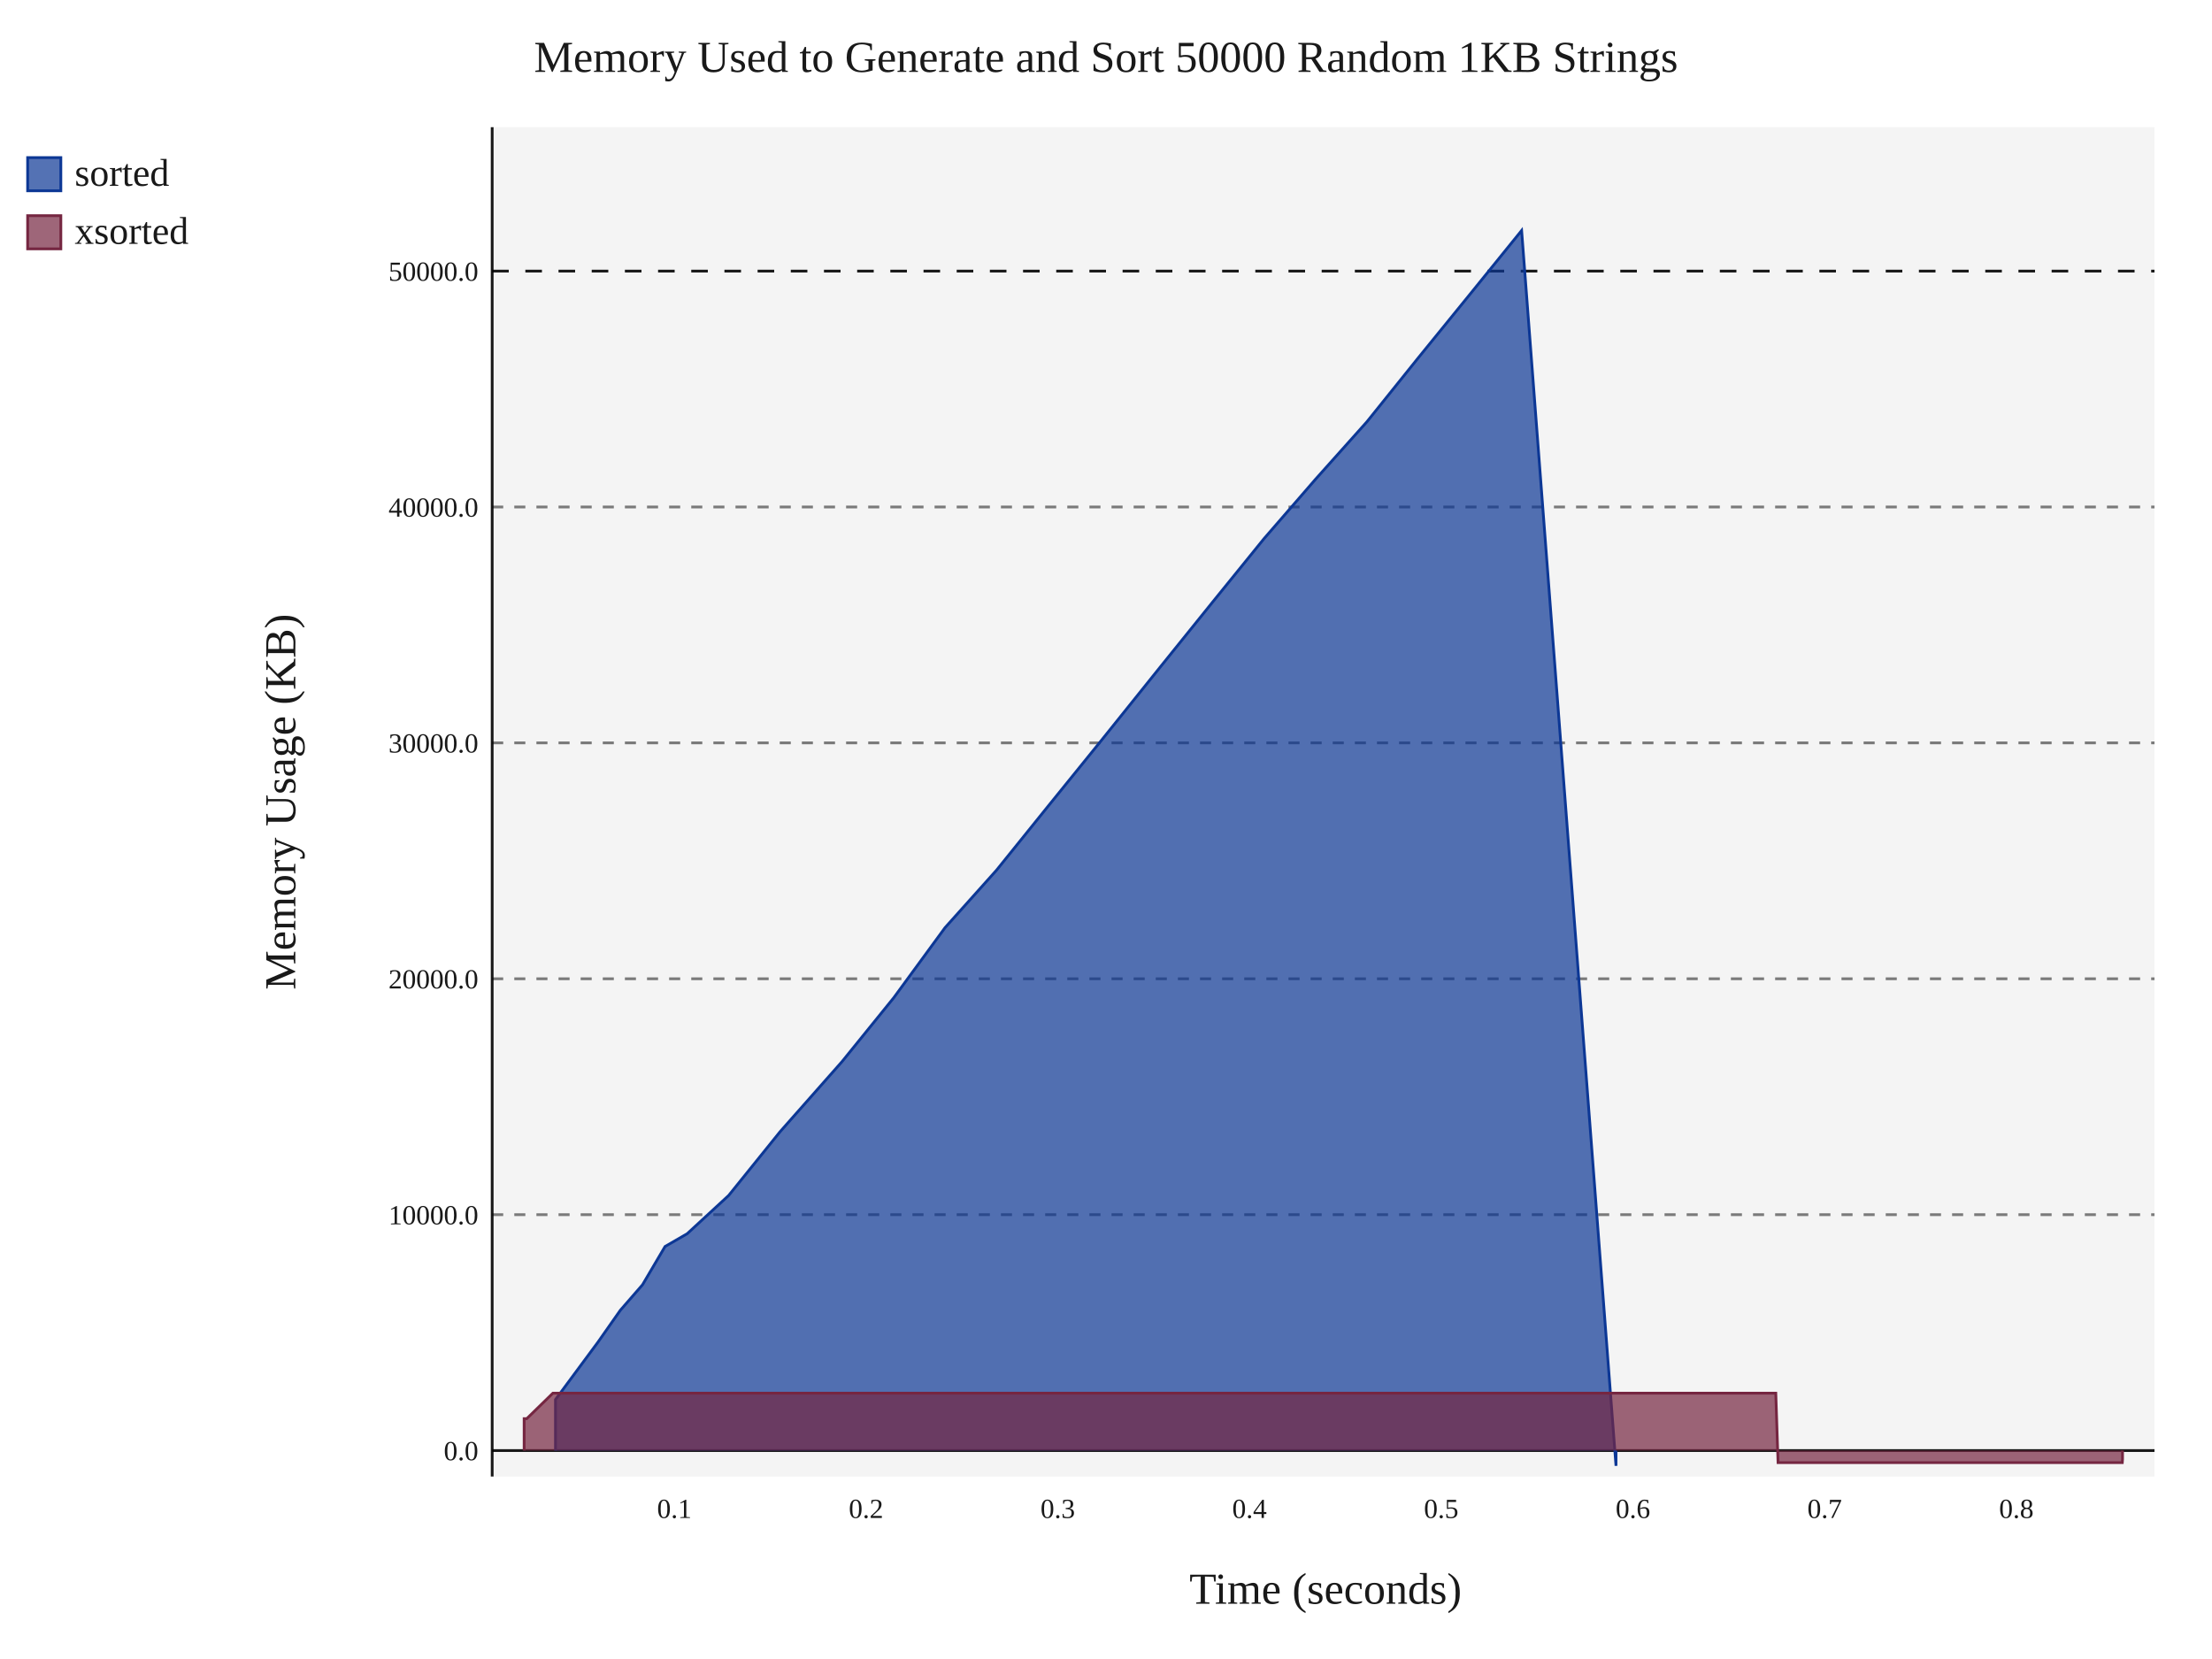
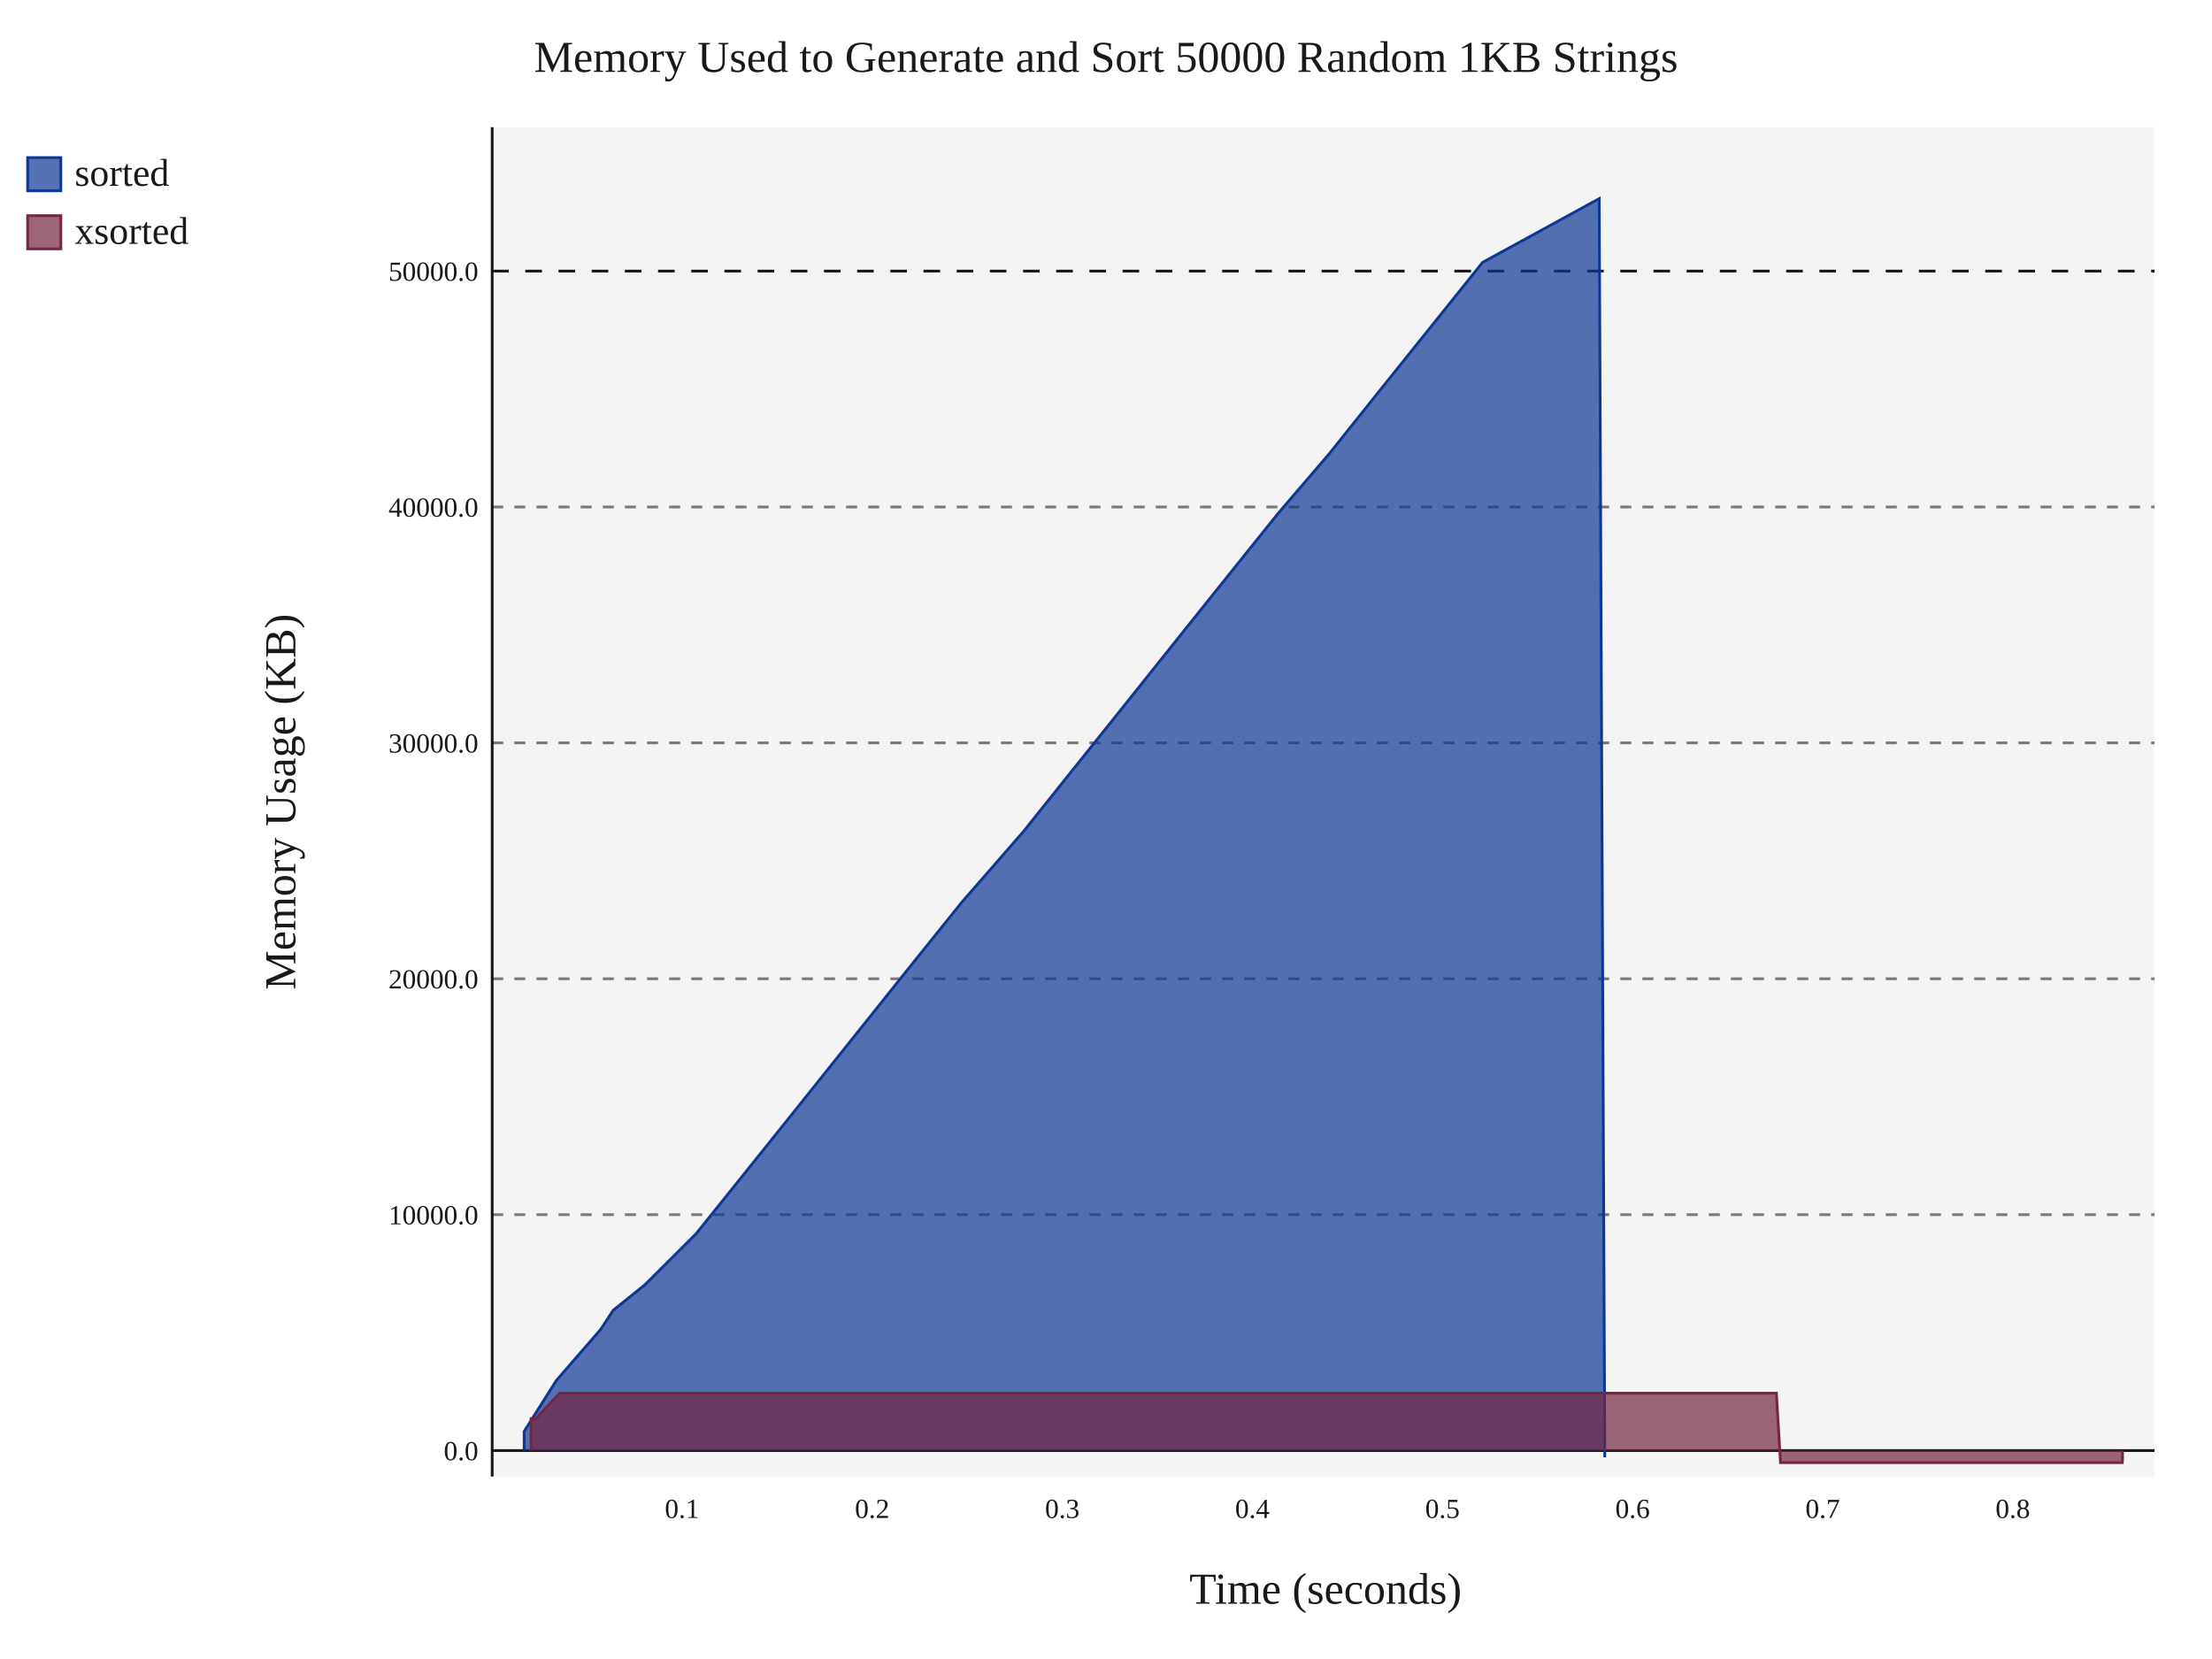
- <svg xmlns="http://www.w3.org/2000/svg" class="pygal-chart" id="chart-24415d05-6c0f-4989-8757-6796df9bbfef" viewBox="0 0 800 600">
+ <svg xmlns="http://www.w3.org/2000/svg" class="pygal-chart" id="chart-e3da9b76-c887-432b-830b-fcf0342af55e" viewBox="0 0 800 600">
  <defs>
-     <style type="text/css">#chart-24415d05-6c0f-4989-8757-6796df9bbfef{-webkit-user-select:none;-webkit-font-smoothing:antialiased;font-family:Consolas,"Liberation Mono",Menlo,Courier,}#chart-24415d05-6c0f-4989-8757-6796df9bbfef .title{font-family:Consolas,"Liberation Mono",Menlo,Courier,;font-size:16px}#chart-24415d05-6c0f-4989-8757-6796df9bbfef .legends .legend text{font-family:Consolas,"Liberation Mono",Menlo,Courier,;font-size:14px}#chart-24415d05-6c0f-4989-8757-6796df9bbfef .axis text{font-family:Consolas,"Liberation Mono",Menlo,Courier,;font-size:10px}#chart-24415d05-6c0f-4989-8757-6796df9bbfef .axis text.major{font-family:Consolas,"Liberation Mono",Menlo,Courier,;font-size:10px}#chart-24415d05-6c0f-4989-8757-6796df9bbfef .series text{font-family:Consolas,"Liberation Mono",Menlo,Courier,;font-size:8px}#chart-24415d05-6c0f-4989-8757-6796df9bbfef .tooltip{font-family:Consolas,"Liberation Mono",Menlo,Courier,;font-size:14px}#chart-24415d05-6c0f-4989-8757-6796df9bbfef text.no_data{font-family:Consolas,"Liberation Mono",Menlo,Courier,;font-size:64px}
- #chart-24415d05-6c0f-4989-8757-6796df9bbfef{background-color:transparent}#chart-24415d05-6c0f-4989-8757-6796df9bbfef path,#chart-24415d05-6c0f-4989-8757-6796df9bbfef line,#chart-24415d05-6c0f-4989-8757-6796df9bbfef rect,#chart-24415d05-6c0f-4989-8757-6796df9bbfef circle{-webkit-transition:150ms;-moz-transition:150ms;transition:150ms}#chart-24415d05-6c0f-4989-8757-6796df9bbfef .graph &gt; .background{fill:transparent}#chart-24415d05-6c0f-4989-8757-6796df9bbfef .plot &gt; .background{fill:rgba(240,240,240,0.7)}#chart-24415d05-6c0f-4989-8757-6796df9bbfef .graph{fill:rgba(0,0,0,0.9)}#chart-24415d05-6c0f-4989-8757-6796df9bbfef text.no_data{fill:rgba(0,0,0,0.9)}#chart-24415d05-6c0f-4989-8757-6796df9bbfef .title{fill:rgba(0,0,0,0.9)}#chart-24415d05-6c0f-4989-8757-6796df9bbfef .legends .legend text{fill:rgba(0,0,0,0.9)}#chart-24415d05-6c0f-4989-8757-6796df9bbfef .legends .legend:hover text{fill:rgba(0,0,0,0.9)}#chart-24415d05-6c0f-4989-8757-6796df9bbfef .axis .line{stroke:rgba(0,0,0,0.9)}#chart-24415d05-6c0f-4989-8757-6796df9bbfef .axis .guide.line{stroke:rgba(0,0,0,0.5)}#chart-24415d05-6c0f-4989-8757-6796df9bbfef .axis .major.line{stroke:rgba(0,0,0,0.9)}#chart-24415d05-6c0f-4989-8757-6796df9bbfef .axis text.major{fill:rgba(0,0,0,0.9)}#chart-24415d05-6c0f-4989-8757-6796df9bbfef .axis.y .guides:hover .guide.line,#chart-24415d05-6c0f-4989-8757-6796df9bbfef .line-graph .axis.x .guides:hover .guide.line,#chart-24415d05-6c0f-4989-8757-6796df9bbfef .stackedline-graph .axis.x .guides:hover .guide.line,#chart-24415d05-6c0f-4989-8757-6796df9bbfef .xy-graph .axis.x .guides:hover .guide.line{stroke:rgba(0,0,0,0.9)}#chart-24415d05-6c0f-4989-8757-6796df9bbfef .axis .guides:hover text{fill:rgba(0,0,0,0.9)}#chart-24415d05-6c0f-4989-8757-6796df9bbfef .reactive{fill-opacity:.7}#chart-24415d05-6c0f-4989-8757-6796df9bbfef .reactive.active,#chart-24415d05-6c0f-4989-8757-6796df9bbfef .active .reactive{fill-opacity:.8;stroke-width:4}#chart-24415d05-6c0f-4989-8757-6796df9bbfef .series text{fill:rgba(0,0,0,0.9)}#chart-24415d05-6c0f-4989-8757-6796df9bbfef .tooltip rect{fill:rgba(240,240,240,0.7);stroke:rgba(0,0,0,0.9);-webkit-transition:opacity 150ms;-moz-transition:opacity 150ms;transition:opacity 150ms}#chart-24415d05-6c0f-4989-8757-6796df9bbfef .tooltip .label{fill:rgba(0,0,0,0.9)}#chart-24415d05-6c0f-4989-8757-6796df9bbfef .tooltip .label{fill:rgba(0,0,0,0.9)}#chart-24415d05-6c0f-4989-8757-6796df9bbfef .tooltip .legend{font-size:.8em;fill:rgba(0,0,0,0.5)}#chart-24415d05-6c0f-4989-8757-6796df9bbfef .tooltip .x_label{font-size:.6em;fill:rgba(0,0,0,0.9)}#chart-24415d05-6c0f-4989-8757-6796df9bbfef .tooltip .value{font-size:1.5em}#chart-24415d05-6c0f-4989-8757-6796df9bbfef .map-element{fill:rgba(0,0,0,0.9);stroke:rgba(0,0,0,0.5) !important;opacity:.9;stroke-width:3;-webkit-transition:opacity 150ms;-moz-transition:opacity 150ms;transition:opacity 150ms}#chart-24415d05-6c0f-4989-8757-6796df9bbfef .map-element:hover{opacity:1;stroke-width:10}#chart-24415d05-6c0f-4989-8757-6796df9bbfef .color-0,#chart-24415d05-6c0f-4989-8757-6796df9bbfef .color-0 a:visited{stroke:rgb(12,55,149);fill:rgb(12,55,149)}#chart-24415d05-6c0f-4989-8757-6796df9bbfef .color-1,#chart-24415d05-6c0f-4989-8757-6796df9bbfef .color-1 a:visited{stroke:rgb(117,38,65);fill:rgb(117,38,65)}#chart-24415d05-6c0f-4989-8757-6796df9bbfef .text-overlay .color-0 text{fill:black}#chart-24415d05-6c0f-4989-8757-6796df9bbfef .text-overlay .color-1 text{fill:black}
- #chart-24415d05-6c0f-4989-8757-6796df9bbfef text.no_data{text-anchor:middle}#chart-24415d05-6c0f-4989-8757-6796df9bbfef .guide.line{fill-opacity:0}#chart-24415d05-6c0f-4989-8757-6796df9bbfef .centered{text-anchor:middle}#chart-24415d05-6c0f-4989-8757-6796df9bbfef .title{text-anchor:middle}#chart-24415d05-6c0f-4989-8757-6796df9bbfef .legends .legend text{fill-opacity:1}#chart-24415d05-6c0f-4989-8757-6796df9bbfef .axis.x text{text-anchor:middle}#chart-24415d05-6c0f-4989-8757-6796df9bbfef .axis.x:not(.web) text[transform]{text-anchor:start}#chart-24415d05-6c0f-4989-8757-6796df9bbfef .axis.y text{text-anchor:end}#chart-24415d05-6c0f-4989-8757-6796df9bbfef .axis.y2 text{text-anchor:start}#chart-24415d05-6c0f-4989-8757-6796df9bbfef .axis .guide.line{stroke-dasharray:4,4}#chart-24415d05-6c0f-4989-8757-6796df9bbfef .axis .major.guide.line{stroke-dasharray:6,6}#chart-24415d05-6c0f-4989-8757-6796df9bbfef .horizontal .axis.y .guide.line,#chart-24415d05-6c0f-4989-8757-6796df9bbfef .horizontal .axis.y2 .guide.line,#chart-24415d05-6c0f-4989-8757-6796df9bbfef .vertical .axis.x .guide.line{opacity:0}#chart-24415d05-6c0f-4989-8757-6796df9bbfef .horizontal .axis.always_show .guide.line,#chart-24415d05-6c0f-4989-8757-6796df9bbfef .vertical .axis.always_show .guide.line{opacity:1 !important}#chart-24415d05-6c0f-4989-8757-6796df9bbfef .axis.y .guides:hover .guide.line,#chart-24415d05-6c0f-4989-8757-6796df9bbfef .axis.y2 .guides:hover .guide.line,#chart-24415d05-6c0f-4989-8757-6796df9bbfef .axis.x .guides:hover .guide.line{opacity:1}#chart-24415d05-6c0f-4989-8757-6796df9bbfef .axis .guides:hover text{opacity:1}#chart-24415d05-6c0f-4989-8757-6796df9bbfef .nofill{fill:none}#chart-24415d05-6c0f-4989-8757-6796df9bbfef .subtle-fill{fill-opacity:.2}#chart-24415d05-6c0f-4989-8757-6796df9bbfef .dot{stroke-width:1px;fill-opacity:1}#chart-24415d05-6c0f-4989-8757-6796df9bbfef .dot.active{stroke-width:5px}#chart-24415d05-6c0f-4989-8757-6796df9bbfef .dot.negative{fill:transparent}#chart-24415d05-6c0f-4989-8757-6796df9bbfef text,#chart-24415d05-6c0f-4989-8757-6796df9bbfef tspan{stroke:none !important}#chart-24415d05-6c0f-4989-8757-6796df9bbfef .series text.active{opacity:1}#chart-24415d05-6c0f-4989-8757-6796df9bbfef .tooltip rect{fill-opacity:.95;stroke-width:.5}#chart-24415d05-6c0f-4989-8757-6796df9bbfef .tooltip text{fill-opacity:1}</style>
+     <style type="text/css">#chart-e3da9b76-c887-432b-830b-fcf0342af55e{-webkit-user-select:none;-webkit-font-smoothing:antialiased;font-family:Consolas,"Liberation Mono",Menlo,Courier,}#chart-e3da9b76-c887-432b-830b-fcf0342af55e .title{font-family:Consolas,"Liberation Mono",Menlo,Courier,;font-size:16px}#chart-e3da9b76-c887-432b-830b-fcf0342af55e .legends .legend text{font-family:Consolas,"Liberation Mono",Menlo,Courier,;font-size:14px}#chart-e3da9b76-c887-432b-830b-fcf0342af55e .axis text{font-family:Consolas,"Liberation Mono",Menlo,Courier,;font-size:10px}#chart-e3da9b76-c887-432b-830b-fcf0342af55e .axis text.major{font-family:Consolas,"Liberation Mono",Menlo,Courier,;font-size:10px}#chart-e3da9b76-c887-432b-830b-fcf0342af55e .series text{font-family:Consolas,"Liberation Mono",Menlo,Courier,;font-size:8px}#chart-e3da9b76-c887-432b-830b-fcf0342af55e .tooltip{font-family:Consolas,"Liberation Mono",Menlo,Courier,;font-size:14px}#chart-e3da9b76-c887-432b-830b-fcf0342af55e text.no_data{font-family:Consolas,"Liberation Mono",Menlo,Courier,;font-size:64px}
+ #chart-e3da9b76-c887-432b-830b-fcf0342af55e{background-color:transparent}#chart-e3da9b76-c887-432b-830b-fcf0342af55e path,#chart-e3da9b76-c887-432b-830b-fcf0342af55e line,#chart-e3da9b76-c887-432b-830b-fcf0342af55e rect,#chart-e3da9b76-c887-432b-830b-fcf0342af55e circle{-webkit-transition:150ms;-moz-transition:150ms;transition:150ms}#chart-e3da9b76-c887-432b-830b-fcf0342af55e .graph &gt; .background{fill:transparent}#chart-e3da9b76-c887-432b-830b-fcf0342af55e .plot &gt; .background{fill:rgba(240,240,240,0.7)}#chart-e3da9b76-c887-432b-830b-fcf0342af55e .graph{fill:rgba(0,0,0,0.9)}#chart-e3da9b76-c887-432b-830b-fcf0342af55e text.no_data{fill:rgba(0,0,0,0.9)}#chart-e3da9b76-c887-432b-830b-fcf0342af55e .title{fill:rgba(0,0,0,0.9)}#chart-e3da9b76-c887-432b-830b-fcf0342af55e .legends .legend text{fill:rgba(0,0,0,0.9)}#chart-e3da9b76-c887-432b-830b-fcf0342af55e .legends .legend:hover text{fill:rgba(0,0,0,0.9)}#chart-e3da9b76-c887-432b-830b-fcf0342af55e .axis .line{stroke:rgba(0,0,0,0.9)}#chart-e3da9b76-c887-432b-830b-fcf0342af55e .axis .guide.line{stroke:rgba(0,0,0,0.5)}#chart-e3da9b76-c887-432b-830b-fcf0342af55e .axis .major.line{stroke:rgba(0,0,0,0.9)}#chart-e3da9b76-c887-432b-830b-fcf0342af55e .axis text.major{fill:rgba(0,0,0,0.9)}#chart-e3da9b76-c887-432b-830b-fcf0342af55e .axis.y .guides:hover .guide.line,#chart-e3da9b76-c887-432b-830b-fcf0342af55e .line-graph .axis.x .guides:hover .guide.line,#chart-e3da9b76-c887-432b-830b-fcf0342af55e .stackedline-graph .axis.x .guides:hover .guide.line,#chart-e3da9b76-c887-432b-830b-fcf0342af55e .xy-graph .axis.x .guides:hover .guide.line{stroke:rgba(0,0,0,0.9)}#chart-e3da9b76-c887-432b-830b-fcf0342af55e .axis .guides:hover text{fill:rgba(0,0,0,0.9)}#chart-e3da9b76-c887-432b-830b-fcf0342af55e .reactive{fill-opacity:.7}#chart-e3da9b76-c887-432b-830b-fcf0342af55e .reactive.active,#chart-e3da9b76-c887-432b-830b-fcf0342af55e .active .reactive{fill-opacity:.8;stroke-width:4}#chart-e3da9b76-c887-432b-830b-fcf0342af55e .series text{fill:rgba(0,0,0,0.9)}#chart-e3da9b76-c887-432b-830b-fcf0342af55e .tooltip rect{fill:rgba(240,240,240,0.7);stroke:rgba(0,0,0,0.9);-webkit-transition:opacity 150ms;-moz-transition:opacity 150ms;transition:opacity 150ms}#chart-e3da9b76-c887-432b-830b-fcf0342af55e .tooltip .label{fill:rgba(0,0,0,0.9)}#chart-e3da9b76-c887-432b-830b-fcf0342af55e .tooltip .label{fill:rgba(0,0,0,0.9)}#chart-e3da9b76-c887-432b-830b-fcf0342af55e .tooltip .legend{font-size:.8em;fill:rgba(0,0,0,0.5)}#chart-e3da9b76-c887-432b-830b-fcf0342af55e .tooltip .x_label{font-size:.6em;fill:rgba(0,0,0,0.9)}#chart-e3da9b76-c887-432b-830b-fcf0342af55e .tooltip .value{font-size:1.5em}#chart-e3da9b76-c887-432b-830b-fcf0342af55e .map-element{fill:rgba(0,0,0,0.9);stroke:rgba(0,0,0,0.5) !important;opacity:.9;stroke-width:3;-webkit-transition:opacity 150ms;-moz-transition:opacity 150ms;transition:opacity 150ms}#chart-e3da9b76-c887-432b-830b-fcf0342af55e .map-element:hover{opacity:1;stroke-width:10}#chart-e3da9b76-c887-432b-830b-fcf0342af55e .color-0,#chart-e3da9b76-c887-432b-830b-fcf0342af55e .color-0 a:visited{stroke:rgb(12,55,149);fill:rgb(12,55,149)}#chart-e3da9b76-c887-432b-830b-fcf0342af55e .color-1,#chart-e3da9b76-c887-432b-830b-fcf0342af55e .color-1 a:visited{stroke:rgb(117,38,65);fill:rgb(117,38,65)}#chart-e3da9b76-c887-432b-830b-fcf0342af55e .text-overlay .color-0 text{fill:black}#chart-e3da9b76-c887-432b-830b-fcf0342af55e .text-overlay .color-1 text{fill:black}
+ #chart-e3da9b76-c887-432b-830b-fcf0342af55e text.no_data{text-anchor:middle}#chart-e3da9b76-c887-432b-830b-fcf0342af55e .guide.line{fill-opacity:0}#chart-e3da9b76-c887-432b-830b-fcf0342af55e .centered{text-anchor:middle}#chart-e3da9b76-c887-432b-830b-fcf0342af55e .title{text-anchor:middle}#chart-e3da9b76-c887-432b-830b-fcf0342af55e .legends .legend text{fill-opacity:1}#chart-e3da9b76-c887-432b-830b-fcf0342af55e .axis.x text{text-anchor:middle}#chart-e3da9b76-c887-432b-830b-fcf0342af55e .axis.x:not(.web) text[transform]{text-anchor:start}#chart-e3da9b76-c887-432b-830b-fcf0342af55e .axis.y text{text-anchor:end}#chart-e3da9b76-c887-432b-830b-fcf0342af55e .axis.y2 text{text-anchor:start}#chart-e3da9b76-c887-432b-830b-fcf0342af55e .axis .guide.line{stroke-dasharray:4,4}#chart-e3da9b76-c887-432b-830b-fcf0342af55e .axis .major.guide.line{stroke-dasharray:6,6}#chart-e3da9b76-c887-432b-830b-fcf0342af55e .horizontal .axis.y .guide.line,#chart-e3da9b76-c887-432b-830b-fcf0342af55e .horizontal .axis.y2 .guide.line,#chart-e3da9b76-c887-432b-830b-fcf0342af55e .vertical .axis.x .guide.line{opacity:0}#chart-e3da9b76-c887-432b-830b-fcf0342af55e .horizontal .axis.always_show .guide.line,#chart-e3da9b76-c887-432b-830b-fcf0342af55e .vertical .axis.always_show .guide.line{opacity:1 !important}#chart-e3da9b76-c887-432b-830b-fcf0342af55e .axis.y .guides:hover .guide.line,#chart-e3da9b76-c887-432b-830b-fcf0342af55e .axis.y2 .guides:hover .guide.line,#chart-e3da9b76-c887-432b-830b-fcf0342af55e .axis.x .guides:hover .guide.line{opacity:1}#chart-e3da9b76-c887-432b-830b-fcf0342af55e .axis .guides:hover text{opacity:1}#chart-e3da9b76-c887-432b-830b-fcf0342af55e .nofill{fill:none}#chart-e3da9b76-c887-432b-830b-fcf0342af55e .subtle-fill{fill-opacity:.2}#chart-e3da9b76-c887-432b-830b-fcf0342af55e .dot{stroke-width:1px;fill-opacity:1}#chart-e3da9b76-c887-432b-830b-fcf0342af55e .dot.active{stroke-width:5px}#chart-e3da9b76-c887-432b-830b-fcf0342af55e .dot.negative{fill:transparent}#chart-e3da9b76-c887-432b-830b-fcf0342af55e text,#chart-e3da9b76-c887-432b-830b-fcf0342af55e tspan{stroke:none !important}#chart-e3da9b76-c887-432b-830b-fcf0342af55e .series text.active{opacity:1}#chart-e3da9b76-c887-432b-830b-fcf0342af55e .tooltip rect{fill-opacity:.95;stroke-width:.5}#chart-e3da9b76-c887-432b-830b-fcf0342af55e .tooltip text{fill-opacity:1}</style>
  </defs>
  <g class="graph xy-graph vertical">
    <rect class="background" height="600" width="800" x="0" y="0" />
    <g class="plot" transform="translate(178, 46)">
      <rect class="background" height="488" width="601.2" x="0" y="0" />
      <g class="axis y">
        <g class="guides">
          <path class="major line" d="M0 478.615 h601.2" />
          <text class="major" x="-5" y="482.115">0.0</text>
        </g>
        <g class="guides">
          <path class="guide line" d="M0 393.301 h601.2" />
          <text class="" x="-5" y="396.801">10000.0</text>
        </g>
        <g class="guides">
          <path class="guide line" d="M0 307.986 h601.2" />
          <text class="" x="-5" y="311.486">20000.0</text>
        </g>
        <g class="guides">
          <path class="guide line" d="M0 222.671 h601.2" />
          <text class="" x="-5" y="226.171">30000.0</text>
        </g>
        <g class="guides">
          <path class="guide line" d="M0 137.357 h601.2" />
          <text class="" x="-5" y="140.857">40000.0</text>
        </g>
        <g class="guides">
          <path class="major guide line" d="M0 52.042 h601.2" />
          <text class="major" x="-5" y="55.542">50000.0</text>
        </g>
      </g>
      <g class="axis x">
        <path class="line" d="M0 0 v488" />
        <g class="guides">
-           <path class="guide line" d="M65.893 0 v488" />
-           <text class="" x="65.893" y="503.0">0.1</text>
+           <path class="guide line" d="M68.69 0 v488" />
+           <text class="" x="68.69" y="503.0">0.1</text>
        </g>
        <g class="guides">
-           <path class="guide line" d="M135.23 0 v488" />
-           <text class="" x="135.23" y="503.0">0.2</text>
+           <path class="guide line" d="M137.443 0 v488" />
+           <text class="" x="137.443" y="503.0">0.2</text>
        </g>
        <g class="guides">
-           <path class="guide line" d="M204.567 0 v488" />
-           <text class="" x="204.567" y="503.0">0.3</text>
+           <path class="guide line" d="M206.196 0 v488" />
+           <text class="" x="206.196" y="503.0">0.3</text>
        </g>
        <g class="guides">
-           <path class="guide line" d="M273.903 0 v488" />
-           <text class="" x="273.903" y="503.0">0.4</text>
+           <path class="guide line" d="M274.949 0 v488" />
+           <text class="" x="274.949" y="503.0">0.4</text>
        </g>
        <g class="guides">
-           <path class="guide line" d="M343.24 0 v488" />
-           <text class="" x="343.24" y="503.0">0.5</text>
+           <path class="guide line" d="M343.702 0 v488" />
+           <text class="" x="343.702" y="503.0">0.5</text>
        </g>
        <g class="guides">
-           <path class="guide line" d="M412.577 0 v488" />
-           <text class="" x="412.577" y="503.0">0.6</text>
+           <path class="guide line" d="M412.455 0 v488" />
+           <text class="" x="412.455" y="503.0">0.6</text>
        </g>
        <g class="guides">
-           <path class="guide line" d="M481.913 0 v488" />
-           <text class="" x="481.913" y="503.0">0.7</text>
+           <path class="guide line" d="M481.207 0 v488" />
+           <text class="" x="481.207" y="503.0">0.7</text>
        </g>
        <g class="guides">
-           <path class="guide line" d="M551.25 0 v488" />
-           <text class="" x="551.25" y="503.0">0.8</text>
+           <path class="guide line" d="M549.96 0 v488" />
+           <text class="" x="549.96" y="503.0">0.8</text>
        </g>
      </g>
      <g class="series serie-0 color-0">
-         <path class="line reactive" d="M22.901 478.615 L22.901 460.164 38.26 439.407 46.353 427.875 54.378 418.65 62.53 404.812 70.52 400.199 85.527 386.361 104.13 363.297 126.55 337.927 145.227 314.864 163.8 289.494 182.389 268.736 200.985 245.673 219.66 222.609 241.87 194.933 260.462 171.869 279.159 148.805 297.793 127.314 316.353 106.557 334.877 83.493 353.634 60.43 372.314 37.366 406.447 484.137 406.447 478.615" />
+         <path class="line reactive" d="M11.562 478.615 L11.562 471.696 23.228 453.245 31.226 444.02 39.244 434.794 43.777 427.875 55.246 418.65 73.753 400.199 92.269 377.135 110.764 354.072 129.206 331.008 151.331 303.332 169.882 280.268 192.006 254.898 210.449 231.835 228.922 208.771 247.342 185.707 265.809 162.644 284.326 139.58 302.752 118.089 321.182 95.025 339.688 71.962 358.195 48.898 400.379 25.834 402.393 481.062 402.393 478.615" />
      </g>
      <g class="series serie-1 color-1">
-         <path class="line reactive" d="M11.562 478.615 L11.562 467.084 12.505 467.084 21.965 457.858 22.933 457.858 32.137 457.858 33.103 457.858 42.038 457.858 42.917 457.858 51.683 457.858 52.629 457.858 61.223 457.858 62.135 457.858 70.762 457.858 71.536 457.858 72.33 457.858 80.172 457.858 81.117 457.858 89.698 457.858 90.605 457.858 99.303 457.858 100.272 457.858 108.658 457.858 109.545 457.858 118.206 457.858 119.634 457.858 128.288 457.858 129.175 457.858 137.634 457.858 138.478 457.858 147.107 457.858 148.056 457.858 156.572 457.858 157.487 457.858 166.087 457.858 166.991 457.858 175.629 457.858 176.524 457.858 185.281 457.858 186.262 457.858 194.638 457.858 195.571 457.858 204.257 457.858 205.25 457.858 213.759 457.858 214.735 457.858 223.469 457.858 224.436 457.858 232.925 457.858 233.832 457.858 242.54 457.858 243.51 457.858 252.136 457.858 253.034 457.858 261.466 457.858 262.4 457.858 271.127 457.858 272.01 457.858 280.503 457.858 281.504 457.858 290.301 457.858 291.233 457.858 299.858 457.858 300.81 457.858 309.436 457.858 310.35 457.858 318.924 457.858 319.825 457.858 328.398 457.858 329.303 457.858 337.879 457.858 338.766 457.858 347.6 457.858 348.633 457.858 357.638 457.858 358.621 457.858 367.482 457.858 368.371 457.858 377.021 457.858 377.979 457.858 386.546 457.858 387.473 457.858 396.191 457.858 397.084 457.858 405.668 457.858 406.491 457.858 415.029 457.858 415.967 457.858 424.406 457.858 425.361 457.858 433.866 457.858 434.763 457.858 443.253 457.858 444.14 457.858 452.689 457.858 453.686 457.858 461.211 457.858 462.029 457.858 463.361 457.858 464.236 457.858 465.059 482.983 466.274 482.983 467.18 482.983 468.129 482.983 469.058 482.983 470.022 482.983 470.959 482.983 472.368 482.983 473.396 482.983 474.252 482.983 475.349 482.983 476.342 482.983 477.3 482.983 478.389 482.983 479.514 482.983 480.502 482.983 481.532 482.983 482.483 482.983 483.903 482.983 484.908 482.983 485.766 482.983 486.922 482.983 487.872 482.983 489.053 482.983 489.907 482.983 491.089 482.983 492.051 482.983 493.03 482.983 494.009 482.983 495.02 482.983 495.881 482.983 496.819 482.983 497.84 482.983 498.649 482.983 499.968 482.983 501.041 482.983 502.043 482.983 503.237 482.983 504.277 482.983 505.348 482.983 506.167 482.983 507.591 482.983 508.723 482.983 509.602 482.983 510.794 482.983 512.315 482.983 513.506 482.983 514.328 482.983 516.111 482.983 517.381 482.983 518.728 482.983 520.057 482.983 521.468 482.983 522.828 482.983 523.803 482.983 524.749 482.983 525.849 482.983 526.808 482.983 527.791 482.983 528.626 482.983 529.472 482.983 530.314 482.983 531.156 482.983 531.997 482.983 532.832 482.983 533.677 482.983 534.541 482.983 535.384 482.983 536.209 482.983 537.034 482.983 537.869 482.983 538.752 482.983 539.622 482.983 540.466 482.983 541.334 482.983 542.151 482.983 542.964 482.983 543.847 482.983 544.658 482.983 545.569 482.983 546.392 482.983 547.327 482.983 548.244 482.983 549.149 482.983 550.071 482.983 551.693 482.983 553.601 482.983 554.853 482.983 556.531 482.983 557.463 482.983 558.605 482.983 559.991 482.983 561.07 482.983 561.961 482.983 562.965 482.983 563.9 482.983 564.95 482.983 565.904 482.983 566.945 482.983 568.009 482.983 568.917 482.983 569.927 482.983 570.929 482.983 572.214 482.983 573.35 482.983 574.308 482.983 575.316 482.983 576.154 482.983 577.395 482.983 578.3 482.983 579.082 482.983 580.53 482.983 581.873 482.983 582.751 482.983 583.579 482.983 584.357 482.983 585.224 482.983 586.122 482.983 586.979 482.983 587.84 482.983 588.693 482.983 589.551 482.983 589.638 481.725 589.638 478.615" />
+         <path class="line reactive" d="M14.047 478.615 L14.047 467.084 14.844 467.084 15.74 467.084 24.435 457.858 25.394 457.858 34.555 457.858 35.472 457.858 44.265 457.858 45.195 457.858 53.823 457.858 54.762 457.858 63.401 457.858 64.292 457.858 72.959 457.858 73.841 457.858 82.194 457.858 83.141 457.858 91.596 457.858 92.482 457.858 102.265 457.858 103.127 457.858 111.556 457.858 112.441 457.858 113.282 457.858 121.245 457.858 122.099 457.858 131.015 457.858 131.975 457.858 140.296 457.858 141.14 457.858 149.613 457.858 150.587 457.858 158.973 457.858 159.851 457.858 168.294 457.858 169.193 457.858 177.728 457.858 178.648 457.858 187.216 457.858 188.219 457.858 196.757 457.858 197.668 457.858 206.258 457.858 207.131 457.858 215.781 457.858 216.685 457.858 225.049 457.858 226.02 457.858 234.592 457.858 235.517 457.858 244.065 457.858 244.972 457.858 253.606 457.858 254.581 457.858 263.011 457.858 263.904 457.858 272.336 457.858 273.213 457.858 281.829 457.858 282.706 457.858 291.17 457.858 292.042 457.858 301.731 457.858 302.622 457.858 311.091 457.858 312.076 457.858 320.524 457.858 321.397 457.858 330.121 457.858 331.072 457.858 339.658 457.858 340.55 457.858 349.088 457.858 350.017 457.858 358.723 457.858 359.72 457.858 368.271 457.858 369.152 457.858 377.628 457.858 378.515 457.858 387.039 457.858 387.961 457.858 396.351 457.858 397.25 457.858 405.698 457.858 406.556 457.858 414.936 457.858 415.825 457.858 424.509 457.858 425.379 457.858 433.855 457.858 434.726 457.858 443.329 457.858 444.323 457.858 452.898 457.858 453.864 457.858 461.452 457.858 462.278 457.858 463.461 457.858 464.461 457.858 465.944 482.983 467.39 482.983 468.701 482.983 469.815 482.983 471.266 482.983 473.436 482.983 474.904 482.983 475.943 482.983 477.287 482.983 478.477 482.983 479.665 482.983 480.548 482.983 481.623 482.983 482.661 482.983 483.671 482.983 485.145 482.983 485.996 482.983 487.364 482.983 488.326 482.983 489.335 482.983 490.367 482.983 491.332 482.983 492.373 482.983 493.324 482.983 494.482 482.983 495.294 482.983 496.421 482.983 497.458 482.983 498.423 482.983 499.423 482.983 500.652 482.983 501.421 482.983 502.416 482.983 503.371 482.983 504.721 482.983 505.693 482.983 506.697 482.983 507.932 482.983 508.847 482.983 509.84 482.983 510.855 482.983 512.194 482.983 513.362 482.983 514.231 482.983 515.242 482.983 516.212 482.983 517.185 482.983 518.201 482.983 519.35 482.983 520.502 482.983 521.65 482.983 522.897 482.983 524.385 482.983 525.27 482.983 526.177 482.983 527.087 482.983 528.346 482.983 529.687 482.983 530.976 482.983 532.241 482.983 533.191 482.983 534.541 482.983 535.911 482.983 536.888 482.983 537.907 482.983 539.031 482.983 539.874 482.983 540.859 482.983 541.877 482.983 543.207 482.983 544.188 482.983 545.357 482.983 546.334 482.983 547.267 482.983 548.331 482.983 549.305 482.983 550.672 482.983 552.18 482.983 553.382 482.983 554.334 482.983 555.174 482.983 555.989 482.983 557.538 482.983 558.898 482.983 560.246 482.983 561.338 482.983 562.214 482.983 563.296 482.983 564.246 482.983 565.462 482.983 566.742 482.983 567.569 482.983 568.947 482.983 570.308 482.983 571.231 482.983 572.172 482.983 573.248 482.983 574.119 482.983 575.211 482.983 576.538 482.983 577.66 482.983 578.584 482.983 579.79 482.983 580.868 482.983 581.869 482.983 582.695 482.983 583.464 482.983 584.23 482.983 585.184 482.983 586.131 482.983 587 482.983 587.795 482.983 588.721 482.983 589.566 482.983 589.638 481.725 589.638 478.615" />
      </g>
    </g>
    <g class="titles">
      <text class="title plot_title" x="400.0" y="26">Memory Used to Generate and Sort 50000 Random 1KB Strings</text>
      <text class="title" x="479.4" y="580">Time (seconds)</text>
      <text class="title" transform="rotate(-90 80.8 290)" x="80.8" y="316.0">Memory Usage (KB)</text>
    </g>
    <g class="plot overlay" transform="translate(178, 46)">
      <g class="series serie-0 color-0" />
      <g class="series serie-1 color-1" />
    </g>
    <g class="plot text-overlay" transform="translate(178, 46)">
      <g class="series serie-0 color-0" />
      <g class="series serie-1 color-1" />
    </g>
    <g class="plot tooltip-overlay" transform="translate(178, 46)">
      <g class="tooltip" style="opacity: 0" transform="translate(0 0)">
        <rect class="tooltip-box" height="0" rx="0" ry="0" width="0" />
        <g class="text" />
      </g>
    </g>
    <g class="legends" transform="translate(10, 56)">
      <g class="legend reactive activate-serie" id="activate-serie-0">
        <rect class="color-0 reactive" height="12" width="12" x="0.0" y="1.0" />
        <text x="17.0" y="11.2">sorted</text>
      </g>
      <g class="legend reactive activate-serie" id="activate-serie-1">
        <rect class="color-1 reactive" height="12" width="12" x="0.0" y="22.0" />
        <text x="17.0" y="32.2">xsorted</text>
      </g>
    </g>
    <g class="legends" transform="translate(790, 56)" />
  </g>
</svg>
